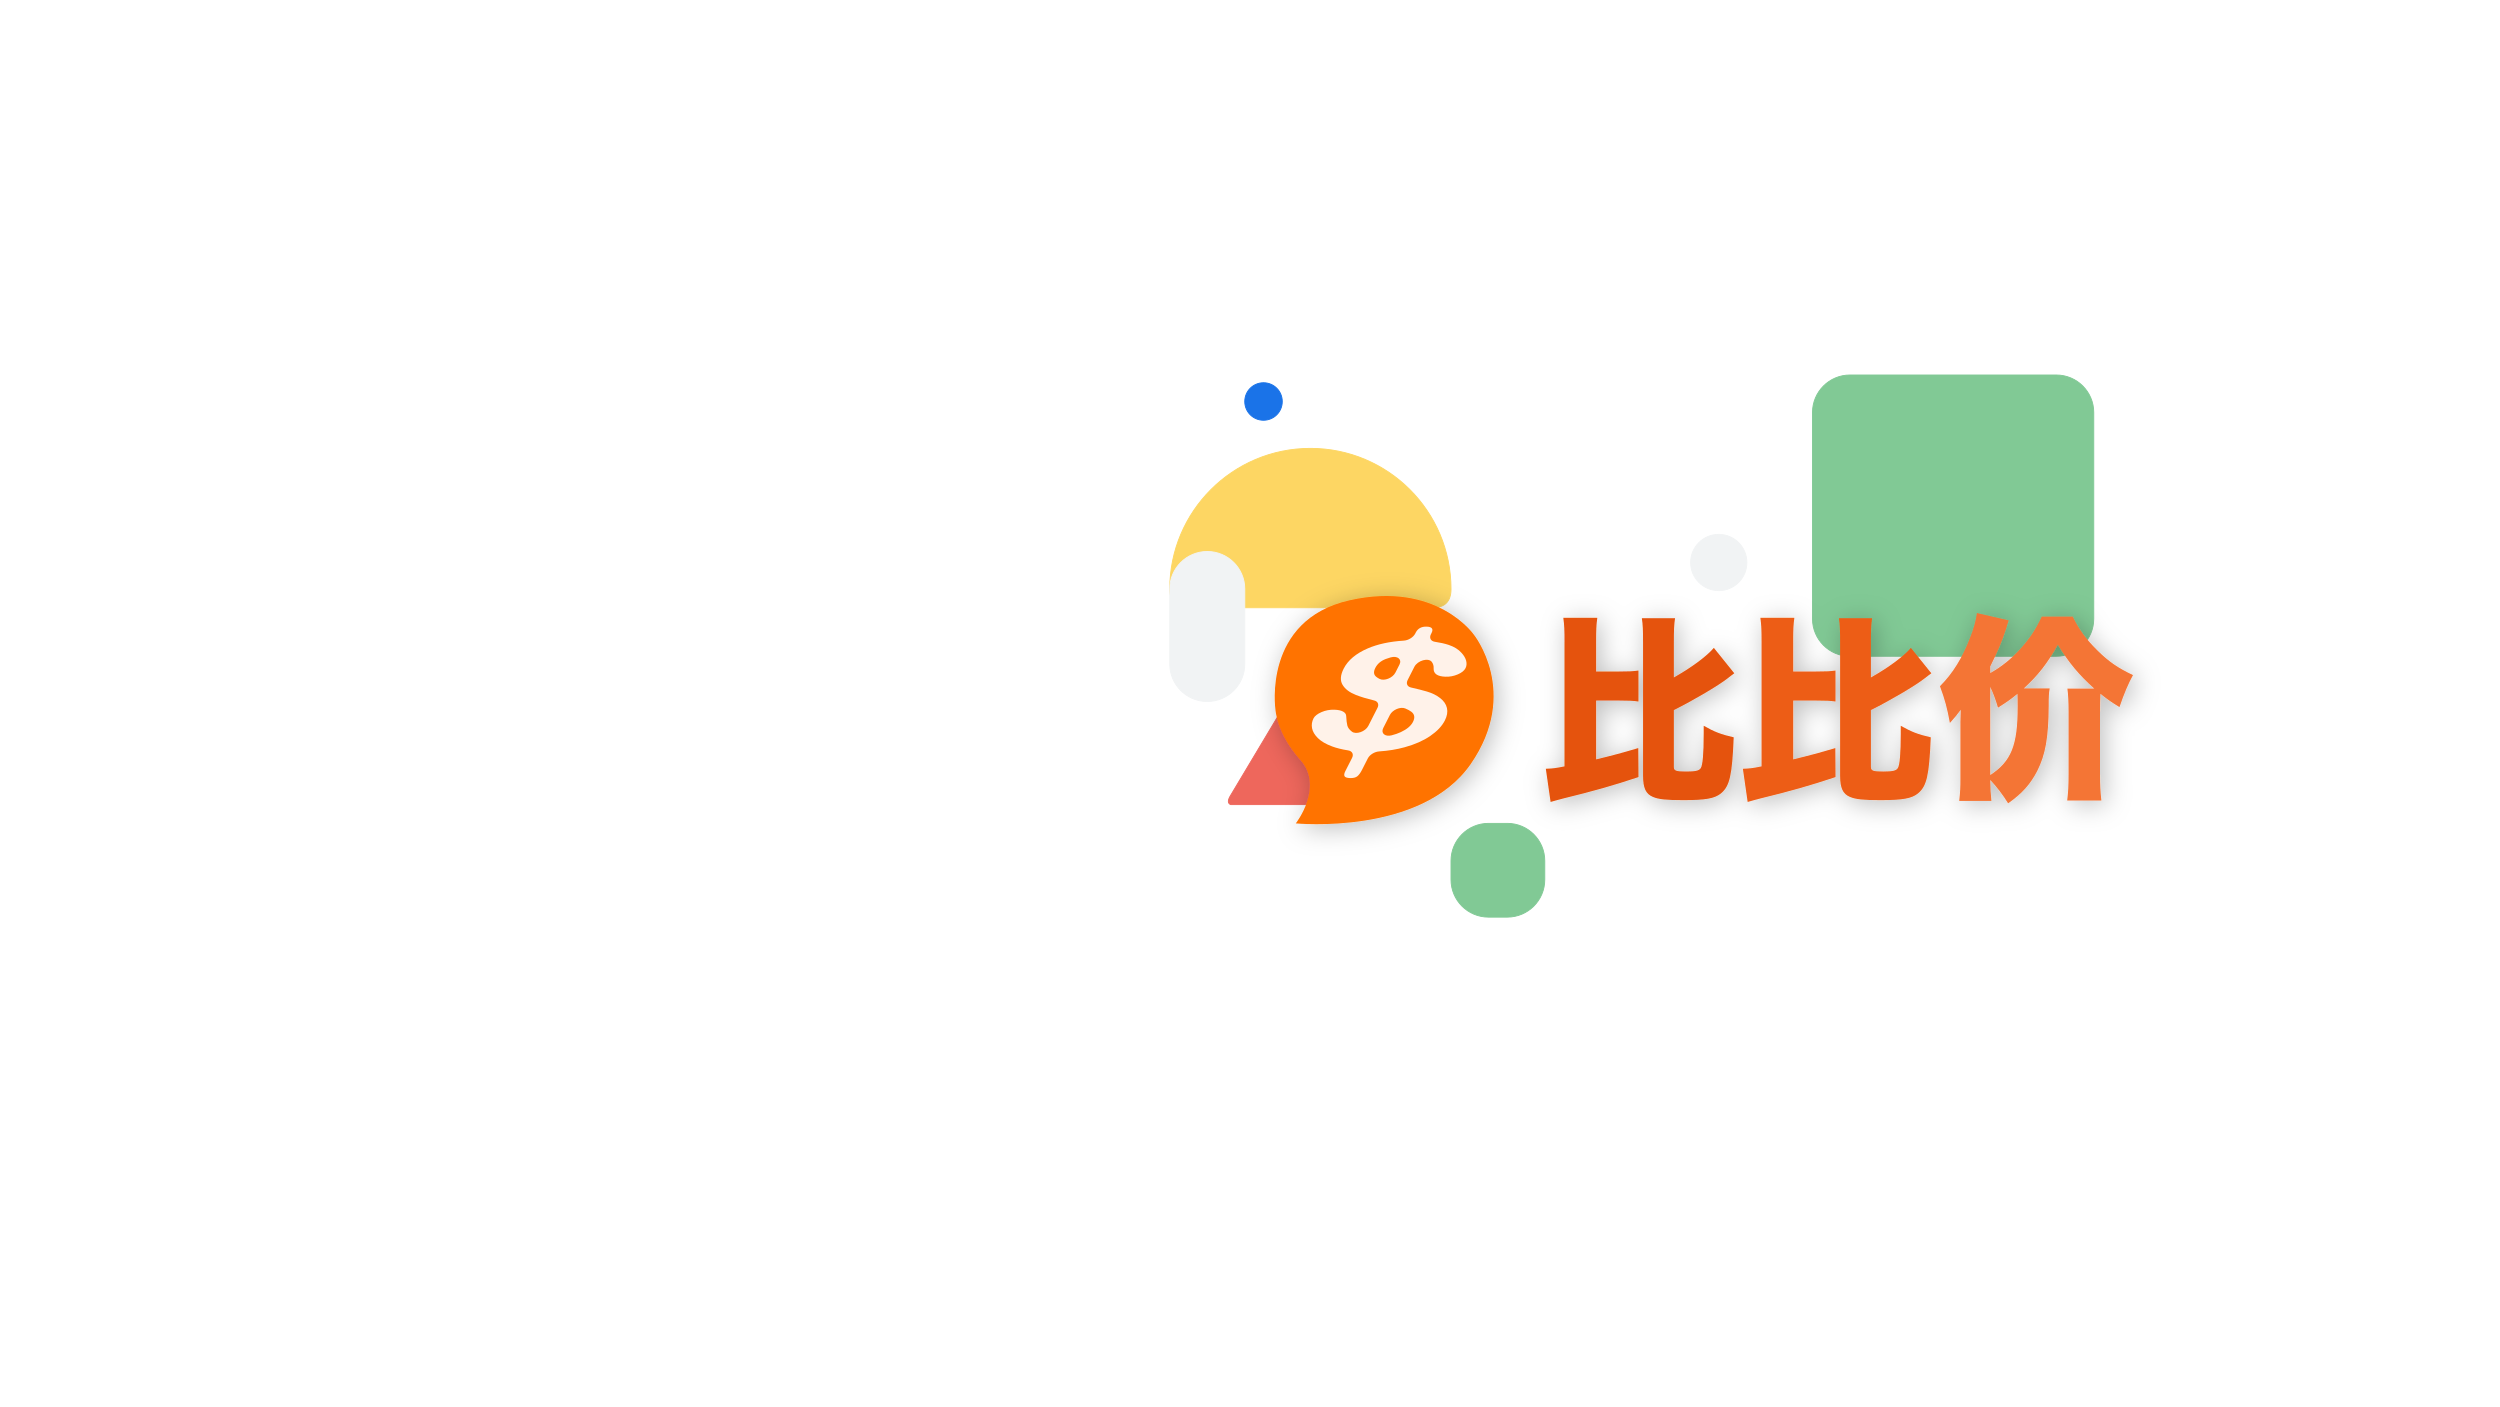
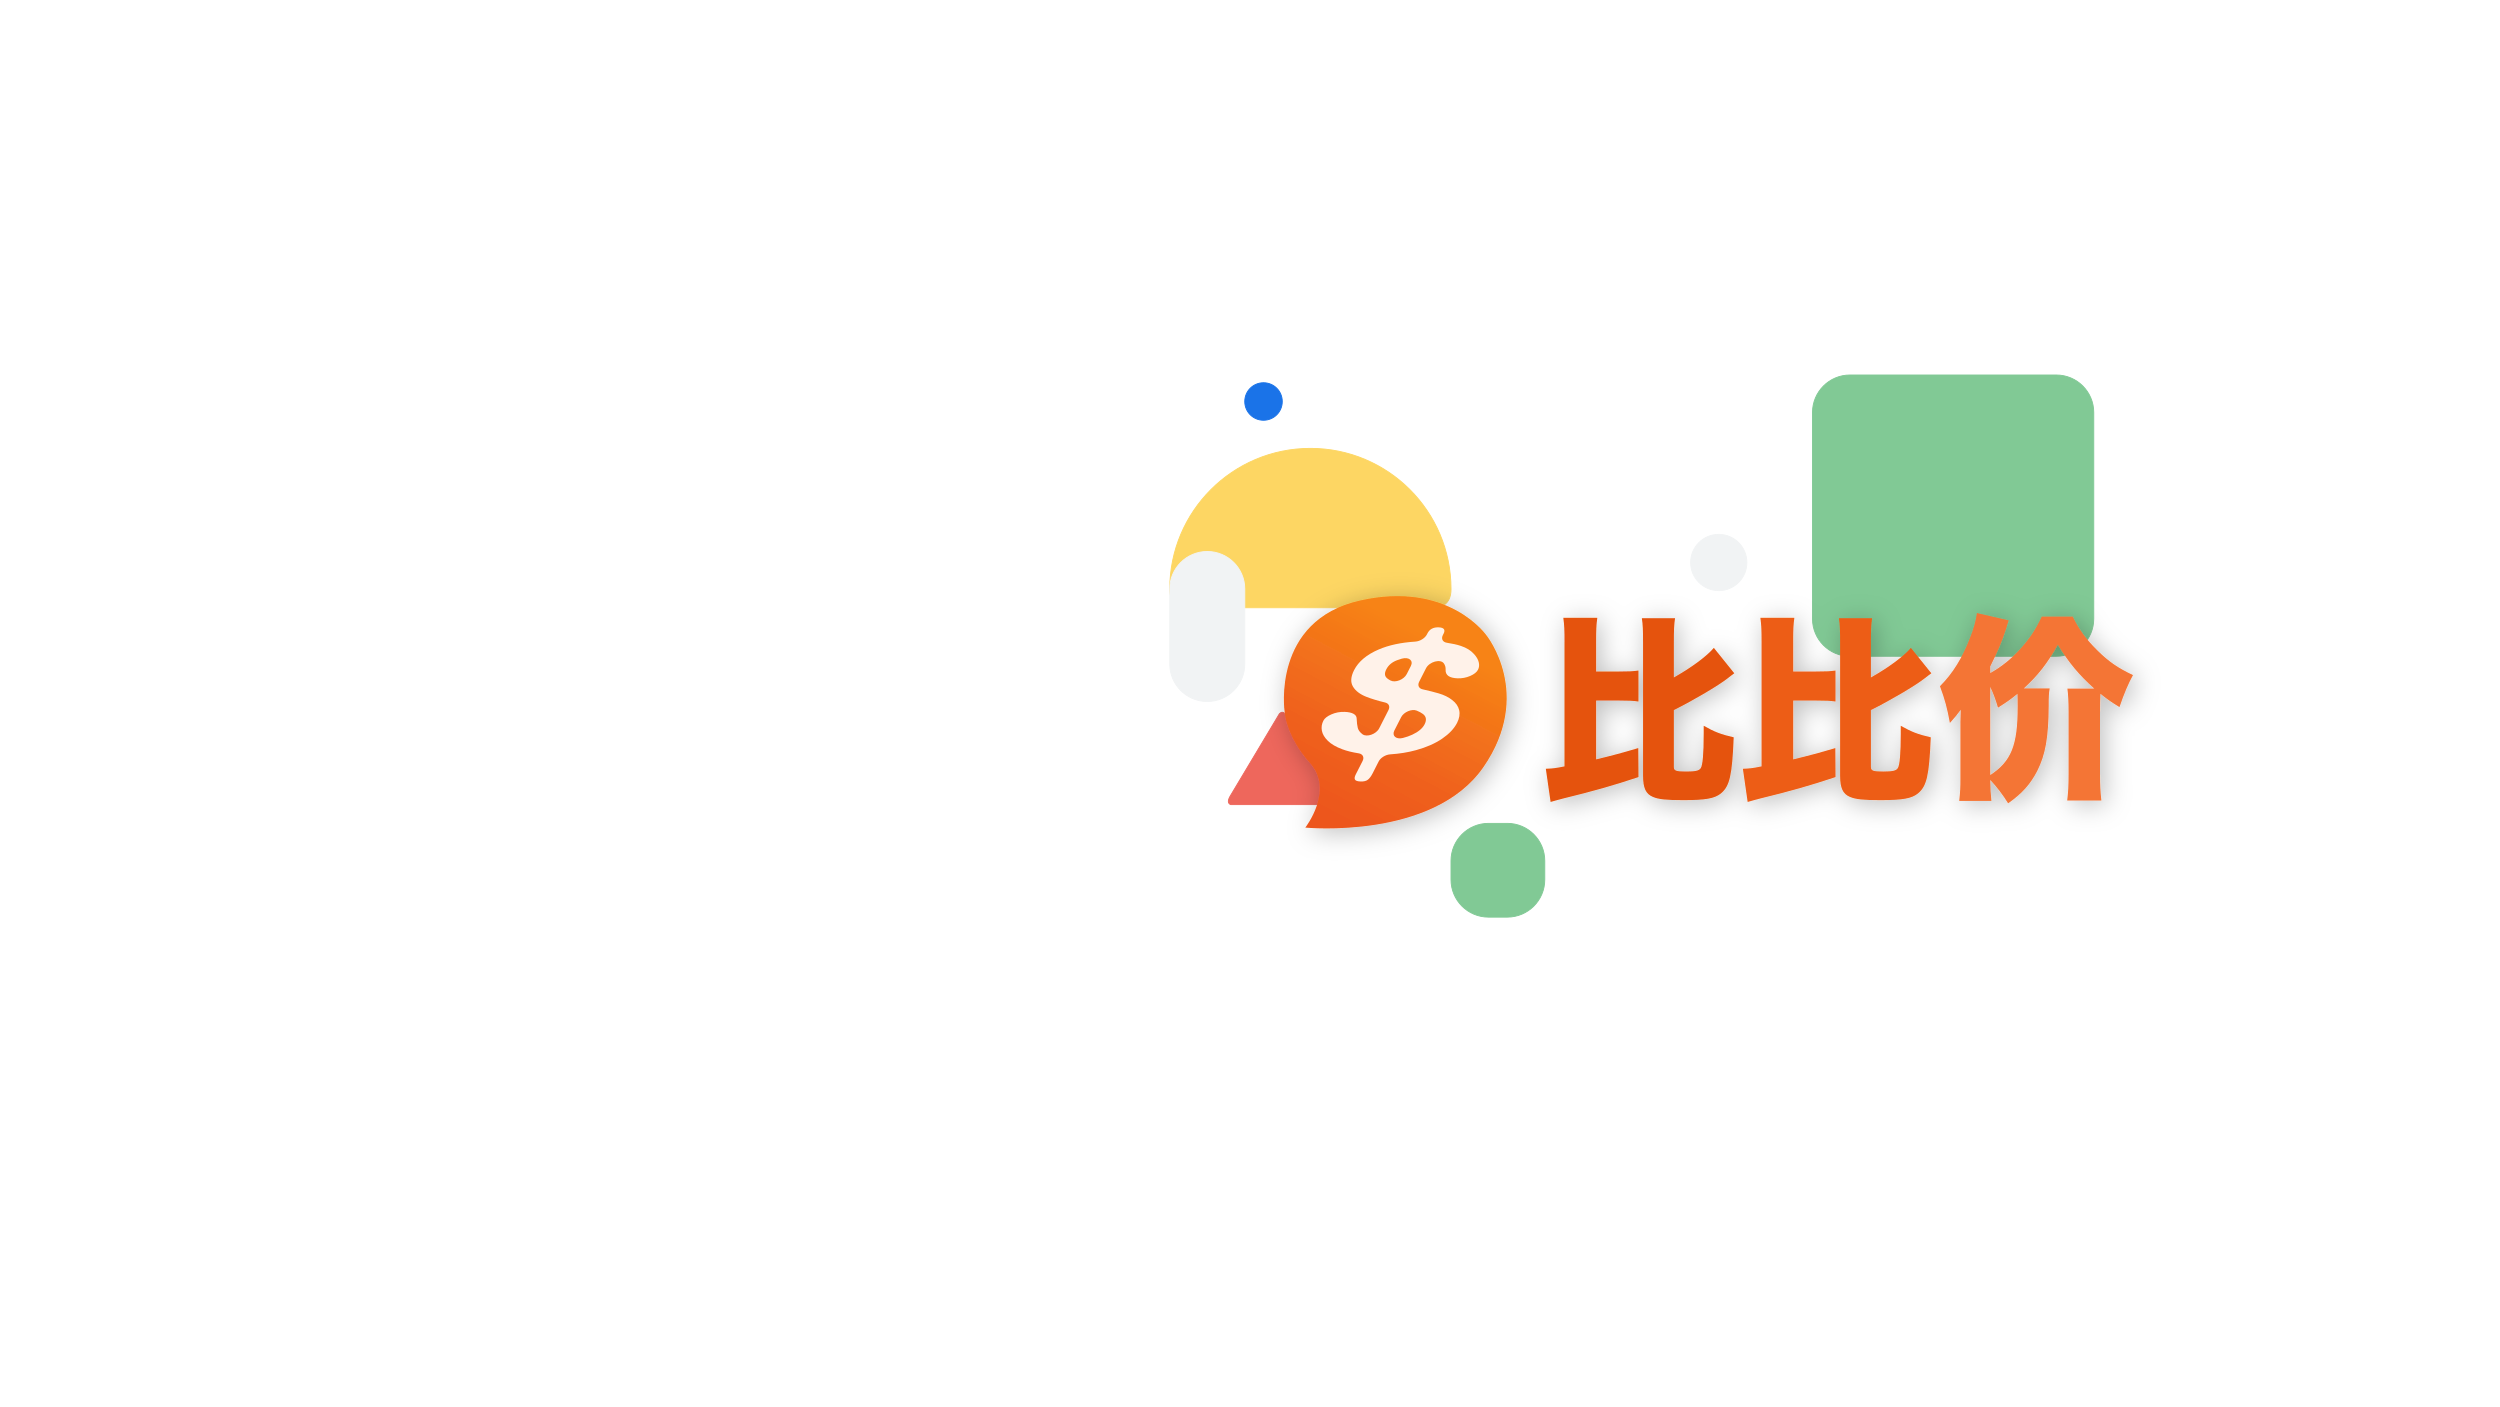
<svg xmlns="http://www.w3.org/2000/svg" id="_图层_1" data-name="图层_1" version="1.1" viewBox="0 0 1920 1080">
  <defs>
    <style>
      .st0 {
        fill: none;
      }

      .st1 {
-         filter: url(#drop-shadow-2);
+         filter: url(#drop-shadow-1);
      }

      .st2 {
        fill: #e5530a;
      }

      .st3 {
        fill: #ed5d15;
      }

      .st4 {
        fill: #f1f3f4;
        stroke: #f1f3f4;
      }

      .st4, .st5, .st6, .st7, .st8 {
        stroke-miterlimit: 2.88;
        stroke-width: .72px;
      }

      .st9 {
        fill: #f47434;
      }

      .st10 {
        fill: #fff2e9;
      }

      .st5 {
        fill: #fdd663;
        stroke: #fdd663;
      }

      .st6 {
        fill: #81c995;
        stroke: #81c995;
      }

+       .st11 {
+         fill: url(#_未命名的渐变_35);
+         filter: url(#drop-shadow-2);
+       }
+ 
      .st7 {
        fill: #1a73e8;
        stroke: #1a73e8;
      }

      .st8 {
        fill: #ee675c;
        stroke: #ee675c;
      }
- 
-       .st11 {
-         fill: #ff7300;
-         filter: url(#drop-shadow-1);
-       }
    </style>
-     <filter id="drop-shadow-1" x="951.72" y="430.35" width="229" height="236" filterUnits="userSpaceOnUse">
+     <filter id="drop-shadow-1" x="1159.72" y="443.35" width="512" height="207" filterUnits="userSpaceOnUse">
      <feOffset dx="3" dy="3" />
      <feGaussianBlur result="blur" stdDeviation="10" />
      <feFlood flood-color="#000" flood-opacity=".26" />
      <feComposite in2="blur" operator="in" />
      <feComposite in="SourceGraphic" />
    </filter>
-     <filter id="drop-shadow-2" x="1159.72" y="443.35" width="512" height="207" filterUnits="userSpaceOnUse">
+     <linearGradient id="_未命名的渐变_35" data-name="未命名的渐变 35" x1="1024.02" y1="626.24" x2="1096.53" y2="488.12" gradientUnits="userSpaceOnUse">
+       <stop offset="0" stop-color="#ed571d" />
+       <stop offset=".31" stop-color="#ef5f1c" />
+       <stop offset=".81" stop-color="#f47819" />
+       <stop offset="1" stop-color="#f78319" />
+     </linearGradient>
+     <filter id="drop-shadow-2" x="959" y="430" width="232" height="240" filterUnits="userSpaceOnUse">
      <feOffset dx="3" dy="3" />
      <feGaussianBlur result="blur1" stdDeviation="10" />
      <feFlood flood-color="#000" flood-opacity=".26" />
      <feComposite in2="blur1" operator="in" />
      <feComposite in="SourceGraphic" />
    </filter>
  </defs>
  <rect class="st6" x="1392" y="288" width="216" height="216" rx="28.8" ry="28.8">
    <animateTransform accumulate="none" additive="replace" attributeName="transform" attributeType="XML" begin="0s" calcMode="linear" dur="35s" fill="remove" from="0 1450 550" repeatCount="indefinite" restart="always" to="360 1450 550" type="rotate" />
  </rect>
  <path class="st5" d="M898.38,452.35c0-59.65,48.35-108,108-108s108,48.35,108,108c0,9.6-4.8,14.4-14.4,14.4h-187.2c-9.6,0-14.4-4.8-14.4-14.4">
    <animateMotion accumulate="none" additive="replace" begin="0s" calcMode="paced" dur="20s" fill="remove" path="M 800 -200 L 800 -300 L 800 -200" repeatCount="indefinite" restart="always" />
    <animateTransform accumulate="none" additive="replace" attributeName="transform" attributeType="XML" begin="0s" calcMode="linear" dur="30s" fill="remove" keyTimes="0 ; 0.5 ; 1" repeatCount="indefinite" restart="always" type="rotate" values="0 210 530 ; -30 210 530 ; 0 210 530" />
  </path>
  <circle class="st7" cx="970.38" cy="308.35" r="14.4">
    <animateMotion accumulate="none" additive="replace" calcMode="paced" dur="5s" fill="remove" path="M 0 0 L 40 20 Z" repeatCount="indefinite" restart="always" />
  </circle>
  <path class="st8" d="M945.18,617.95h75.6c2.4-.96,2.4-3.36,0-7.2l-33.84-62.64c-1.44-1.44-2.88-1.44-4.32,0l-37.44,62.64c-2.4,3.84-2.4,6.24,0,7.2">
    <animateTransform accumulate="none" additive="replace" attributeName="transform" attributeType="XML" begin="0s" calcMode="linear" dur="35s" fill="remove" from="0 210 530" repeatCount="indefinite" restart="always" to="360 210 530" type="rotate" />
  </path>
  <circle class="st4" cx="1320" cy="432" r="21.6">
    <animateMotion accumulate="none" additive="replace" calcMode="paced" dur="9s" fill="remove" path="M 0 0 L -20 40 Z" repeatCount="indefinite" restart="always" />
  </circle>
  <path class="st4" d="M898.38,452.35c0-15.91,12.89-28.8,28.8-28.8s28.8,12.89,28.8,28.8v57.6c0,15.91-12.89,28.8-28.8,28.8s-28.8-12.89-28.8-28.8v-57.6Z">
    <animateMotion accumulate="none" additive="replace" begin="0s" calcMode="paced" dur="20s" fill="remove" path="M 140 390 L 180 360 L 140 390" repeatCount="indefinite" restart="always" />
    <animateTransform accumulate="none" additive="replace" attributeName="transform" attributeType="XML" begin="0s" calcMode="linear" dur="30s" fill="remove" keyTimes="0 ; 0.5 ; 1" repeatCount="indefinite" restart="always" type="rotate" values="0 140 390; -60 140 390; 0 140 390" />
  </path>
  <rect class="st6" x="1114.38" y="632.35" width="72" height="72" rx="28.8" ry="28.8">
    <animateTransform accumulate="none" additive="replace" attributeName="transform" attributeType="XML" begin="0s" calcMode="linear" dur="35s" fill="remove" from="-30 550 750" repeatCount="indefinite" restart="always" to="330 550 750" type="rotate" />
  </rect>
  <rect class="st0" x="1268.77" y="500.41" width="43.02" height="0" />
-   <path class="st11" d="M995.15,632.37s96.34,9.44,134.38-45.6c38.05-55.05,2.43-99.3,2.43-99.3,0,0-28.6-41.56-95.53-26.44-66.92,15.11-56.92,83.71-56.92,83.71,0,0,.81,18.4,19.22,38.92,18.41,20.52-3.58,48.72-3.58,48.72Z" />
-   <path class="st10" d="M1099.45,486.11l-.5.98c-1.44,2.84-.14,5.33,3.04,5.8,4.1.61,7.62,1.41,10.58,2.39,4.23,1.41,7.51,3.43,9.84,6.08,1.88,2.02,3.08,4.07,3.61,6.15.52,2.09.35,3.97-.51,5.67-.96,1.88-2.94,3.47-5.96,4.76-3.02,1.3-6.17,1.89-9.47,1.77-6.22-.21-9.24-2.34-9.05-6.4.12-1.86-.34-3.49-1.36-4.9-2.57-3.54-10.93-1.22-13.45,3.73l-5.15,10.14c-1.36,2.68-.29,5.07,2.57,5.72,4.93,1.12,8.96,2.13,12.1,3.06,4.13,1.21,7.53,2.88,10.2,5,2.88,2.2,4.66,4.78,5.32,7.73.66,2.95.12,6.14-1.62,9.56-2.18,4.29-5.92,8.25-11.22,11.88-5.3,3.63-11.85,6.52-19.66,8.66-6.06,1.67-12.57,2.73-19.54,3.19-3.55.23-7.3,2.55-8.75,5.4l-4.52,8.9c-1.13,2.22-2.32,3.83-3.56,4.82-1.25.99-3.11,1.44-5.58,1.36-2.29-.08-3.68-.55-4.18-1.41-.5-.86-.31-2.16.57-3.89l5.17-10.16c1.44-2.84.14-5.3-3.02-5.8-4.74-.74-8.84-1.76-12.29-3.05-4.75-1.77-8.39-3.89-10.9-6.37-2.52-2.48-4.02-5.02-4.51-7.62-.49-2.6-.11-5.12,1.14-7.57.92-1.81,2.94-3.39,6.05-4.76,3.12-1.37,6.45-1.99,10.01-1.87,2.86.1,5.07.57,6.63,1.43,1.57.86,2.37,2.01,2.4,3.47.15,3.14.44,5.56.87,7.24.44,1.68,1.6,3.24,3.48,4.68.02.01.04.03.06.04,3.25,2.46,10.37-.08,12.59-4.45l7.01-13.8c1.35-2.65.32-5.02-2.48-5.69-5.63-1.36-10.34-2.79-14.15-4.29-4.84-1.91-8.24-4.5-10.19-7.78-1.95-3.28-1.66-7.41.86-12.38,3.29-6.47,9.46-11.66,18.52-15.56,7.64-3.29,16.86-5.28,27.65-5.96,3.57-.22,7.34-2.57,8.8-5.43l.4-.79c1.61-3.16,4.41-4.67,8.41-4.54s5.31,1.75,3.74,4.84ZM1071.65,516.59l3.15-6.2c2.07-4.07-1.53-6.98-6.82-5.5-1.33.37-2.56.78-3.7,1.21-3.77,1.44-6.45,3.72-8.03,6.85s-1.26,5.27.76,6.89c.66.53,1.49,1.05,2.48,1.56,3.6,1.86,10.06-.7,12.15-4.81ZM1067.44,549.08l-5.11,10.06c-2.01,3.95,1.32,6.89,6.45,5.59,2.58-.65,4.94-1.48,7.08-2.48,4.66-2.18,7.76-4.79,9.31-7.84,1.66-3.27,1.25-5.86-1.24-7.77-1.18-.9-2.76-1.76-4.72-2.56-3.7-1.52-9.77,1.06-11.77,4.99Z" />
  <g class="st1">
    <path class="st2" d="M1225.82,583.21c12.06-2.9,19.55-4.89,32.38-8.7l.15,22.3c-19.24,6.41-34.21,10.69-57.42,16.34-2.6.61-7.79,2.14-10.08,2.75l-3.67-25.5c5.04-.15,7.79-.46,14.36-1.83v-94.99c0-9.77-.15-13.59-.92-19.09h26.11c-.76,5.65-.92,9.16-.92,19.09v22.14h17.1c8.09,0,11.15-.15,15.42-.76v23.82c-4.28-.61-7.33-.76-15.42-.76h-17.1v45.2h0ZM1285.53,589.01c0,2.9,1.53,3.51,9.47,3.51,7.02,0,9.93-.61,11.15-2.6,1.53-2.14,2.29-11.61,2.29-26.73v-5.8c8.4,4.73,13.13,6.57,23.06,8.86-1.22,29.32-3.05,37.42-9.77,43.07-4.89,3.97-11.76,5.19-29.02,5.19-12.98,0-18.94-.61-23.21-2.44-5.5-2.29-7.64-6.72-7.64-16.34v-101.86c0-9.93-.15-13.9-.92-19.09h25.5c-.76,5.19-.92,9.32-.92,19.09v26.42c13.59-7.64,25.5-16.49,30.7-22.75l15.73,19.55c-1.37,1.07-2.44,1.68-5.04,3.82-7.18,5.65-26.57,17.1-41.39,24.43v43.68h0Z" />
    <path class="st3" d="M1377.16,583.21c12.06-2.9,19.55-4.89,32.38-8.7l.15,22.3c-19.24,6.41-34.21,10.69-57.42,16.34-2.6.61-7.79,2.14-10.08,2.75l-3.67-25.5c5.04-.15,7.79-.46,14.36-1.83v-94.99c0-9.77-.15-13.59-.92-19.09h26.11c-.76,5.65-.92,9.16-.92,19.09v22.14h17.1c8.09,0,11.15-.15,15.42-.76v23.82c-4.28-.61-7.33-.76-15.42-.76h-17.1v45.2h0ZM1436.87,589.01c0,2.9,1.53,3.51,9.47,3.51,7.02,0,9.93-.61,11.15-2.6,1.53-2.14,2.29-11.61,2.29-26.73v-5.8c8.4,4.73,13.13,6.57,23.06,8.86-1.22,29.32-3.05,37.42-9.77,43.07-4.89,3.97-11.76,5.19-29.02,5.19-12.98,0-18.94-.61-23.21-2.44-5.5-2.29-7.64-6.72-7.64-16.34v-101.86c0-9.93-.15-13.9-.92-19.09h25.5c-.76,5.19-.92,9.32-.92,19.09v26.42c13.59-7.64,25.5-16.49,30.7-22.75l15.73,19.55c-1.37,1.07-2.44,1.68-5.04,3.82-7.18,5.65-26.57,17.1-41.39,24.43v43.68Z" />
    <path class="st9" d="M1574.16,528.69c-.61,3.51-.76,6.11-.76,13.59-.15,23.98-2.44,37.26-8.86,49.94-5.35,10.23-11.61,17.26-22.3,24.74-4.28-6.87-8.55-12.37-13.74-18.02.15,7.64.31,10.08.92,16.19h-24.74c.76-6.87.92-10.38.92-17.41v-43.22c.1-3.87.2-7.02.31-9.47-2.9,3.97-4.28,5.65-8.4,10.23-2.14-11.61-3.67-17.41-7.64-28.25,9.93-9.93,17.26-21.84,23.21-37.42,2.75-6.87,4.43-13.13,5.19-18.78l24.43,5.65c-.2.71-.56,1.78-1.07,3.21,0,.31-.46,1.53-1.07,3.67-3.21,9.62-6.57,17.56-12.06,28.56v5.04c8.86-5.04,15.73-10.54,22.91-18.33,7.33-8.09,11.76-14.66,16.65-25.05h23.82c4.73,9.93,10.23,17.41,19.24,26.27,8.55,8.4,15.42,13.13,27.03,18.63-3.51,6.41-6.87,14.2-10.38,24.59-6.11-3.67-8.7-5.5-14.66-10.23-.15,3.82-.31,7.79-.31,14.2v47.49c0,7.94.31,13.59,1.07,20.31h-26.27c.76-6.11,1.07-11.76,1.07-20.01v-48.11c0-7.18-.31-13.44-.92-17.87h20.62c-11.61-10.38-19.7-20.01-27.95-33.75-7.94,14.36-15.27,23.67-26.11,33.6h19.85ZM1528.5,595.27c16.19-10.69,21.07-22.75,21.07-52.69,0-4.43,0-6.41-.15-9.77-4.89,4.12-7.79,6.11-14.97,10.69-1.99-6.72-3.51-10.69-5.96-16.04v67.81Z" />
  </g>
  <rect class="st0" x="566.03" y="907.76" width="0" height="2.11" />
+   <path class="st11" d="M1002.48,635.6s98.06,9.61,136.78-46.42c38.73-56.03,2.47-101.08,2.47-101.08,0,0-29.11-42.3-97.23-26.92-68.12,15.38-57.94,85.21-57.94,85.21,0,0,.82,18.73,19.56,39.61,18.74,20.89-3.65,49.59-3.65,49.59Z" />
+   <path class="st10" d="M1108.63,486.73l-.51,1c-1.47,2.89-.15,5.42,3.09,5.91,4.17.62,7.76,1.43,10.76,2.43,4.3,1.43,7.64,3.5,10.02,6.19,1.91,2.05,3.14,4.14,3.67,6.26.53,2.12.36,4.05-.52,5.77-.97,1.92-3,3.53-6.06,4.85-3.07,1.32-6.28,1.92-9.64,1.81-6.33-.22-9.4-2.39-9.21-6.51.12-1.89-.34-3.55-1.38-4.99-2.61-3.61-11.13-1.24-13.69,3.8l-5.24,10.32c-1.39,2.73-.29,5.16,2.62,5.82,5.01,1.14,9.12,2.17,12.32,3.11,4.2,1.23,7.66,2.93,10.38,5.09,2.93,2.24,4.74,4.87,5.42,7.87.67,3,.13,6.25-1.64,9.73-2.22,4.37-6.03,8.4-11.42,12.09-5.39,3.69-12.06,6.63-20.01,8.82-6.17,1.7-12.8,2.78-19.89,3.24-3.61.24-7.44,2.6-8.91,5.5l-4.6,9.06c-1.15,2.26-2.36,3.89-3.63,4.9-1.27,1.01-3.16,1.47-5.68,1.38-2.33-.08-3.74-.56-4.25-1.43-.51-.88-.31-2.19.58-3.96l5.26-10.35c1.47-2.89.14-5.4-3.07-5.9-4.82-.76-9-1.79-12.51-3.1-4.84-1.8-8.54-3.96-11.1-6.49-2.56-2.52-4.09-5.11-4.59-7.76-.5-2.65-.11-5.22,1.16-7.71.93-1.84,2.99-3.45,6.16-4.85,3.17-1.39,6.57-2.03,10.19-1.9,2.91.1,5.16.58,6.75,1.46,1.59.87,2.41,2.05,2.44,3.53.15,3.2.44,5.66.89,7.37.45,1.71,1.63,3.3,3.54,4.77.02.01.04.03.06.04,3.31,2.5,10.56-.08,12.82-4.52l7.14-14.04c1.37-2.7.32-5.11-2.52-5.8-5.73-1.38-10.53-2.84-14.4-4.36-4.93-1.94-8.39-4.58-10.37-7.92-1.98-3.34-1.69-7.54.88-12.6,3.35-6.59,9.63-11.87,18.85-15.84,7.78-3.35,17.16-5.37,28.14-6.06,3.63-.23,7.47-2.62,8.95-5.53l.41-.81c1.64-3.22,4.49-4.76,8.56-4.62s5.4,1.78,3.81,4.92ZM1080.35,517.75l3.21-6.32c2.11-4.15-1.56-7.11-6.94-5.59-1.35.38-2.6.79-3.76,1.24-3.84,1.47-6.56,3.79-8.18,6.97s-1.28,5.36.77,7.01c.67.54,1.51,1.07,2.52,1.59,3.66,1.89,10.24-.71,12.37-4.9ZM1076.06,550.83l-5.21,10.24c-2.05,4.02,1.35,7.01,6.56,5.69,2.63-.66,5.03-1.5,7.21-2.52,4.74-2.22,7.9-4.87,9.48-7.98,1.69-3.33,1.27-5.97-1.26-7.9-1.2-.92-2.8-1.79-4.81-2.61-3.77-1.54-9.94,1.08-11.98,5.08Z" />
</svg>
